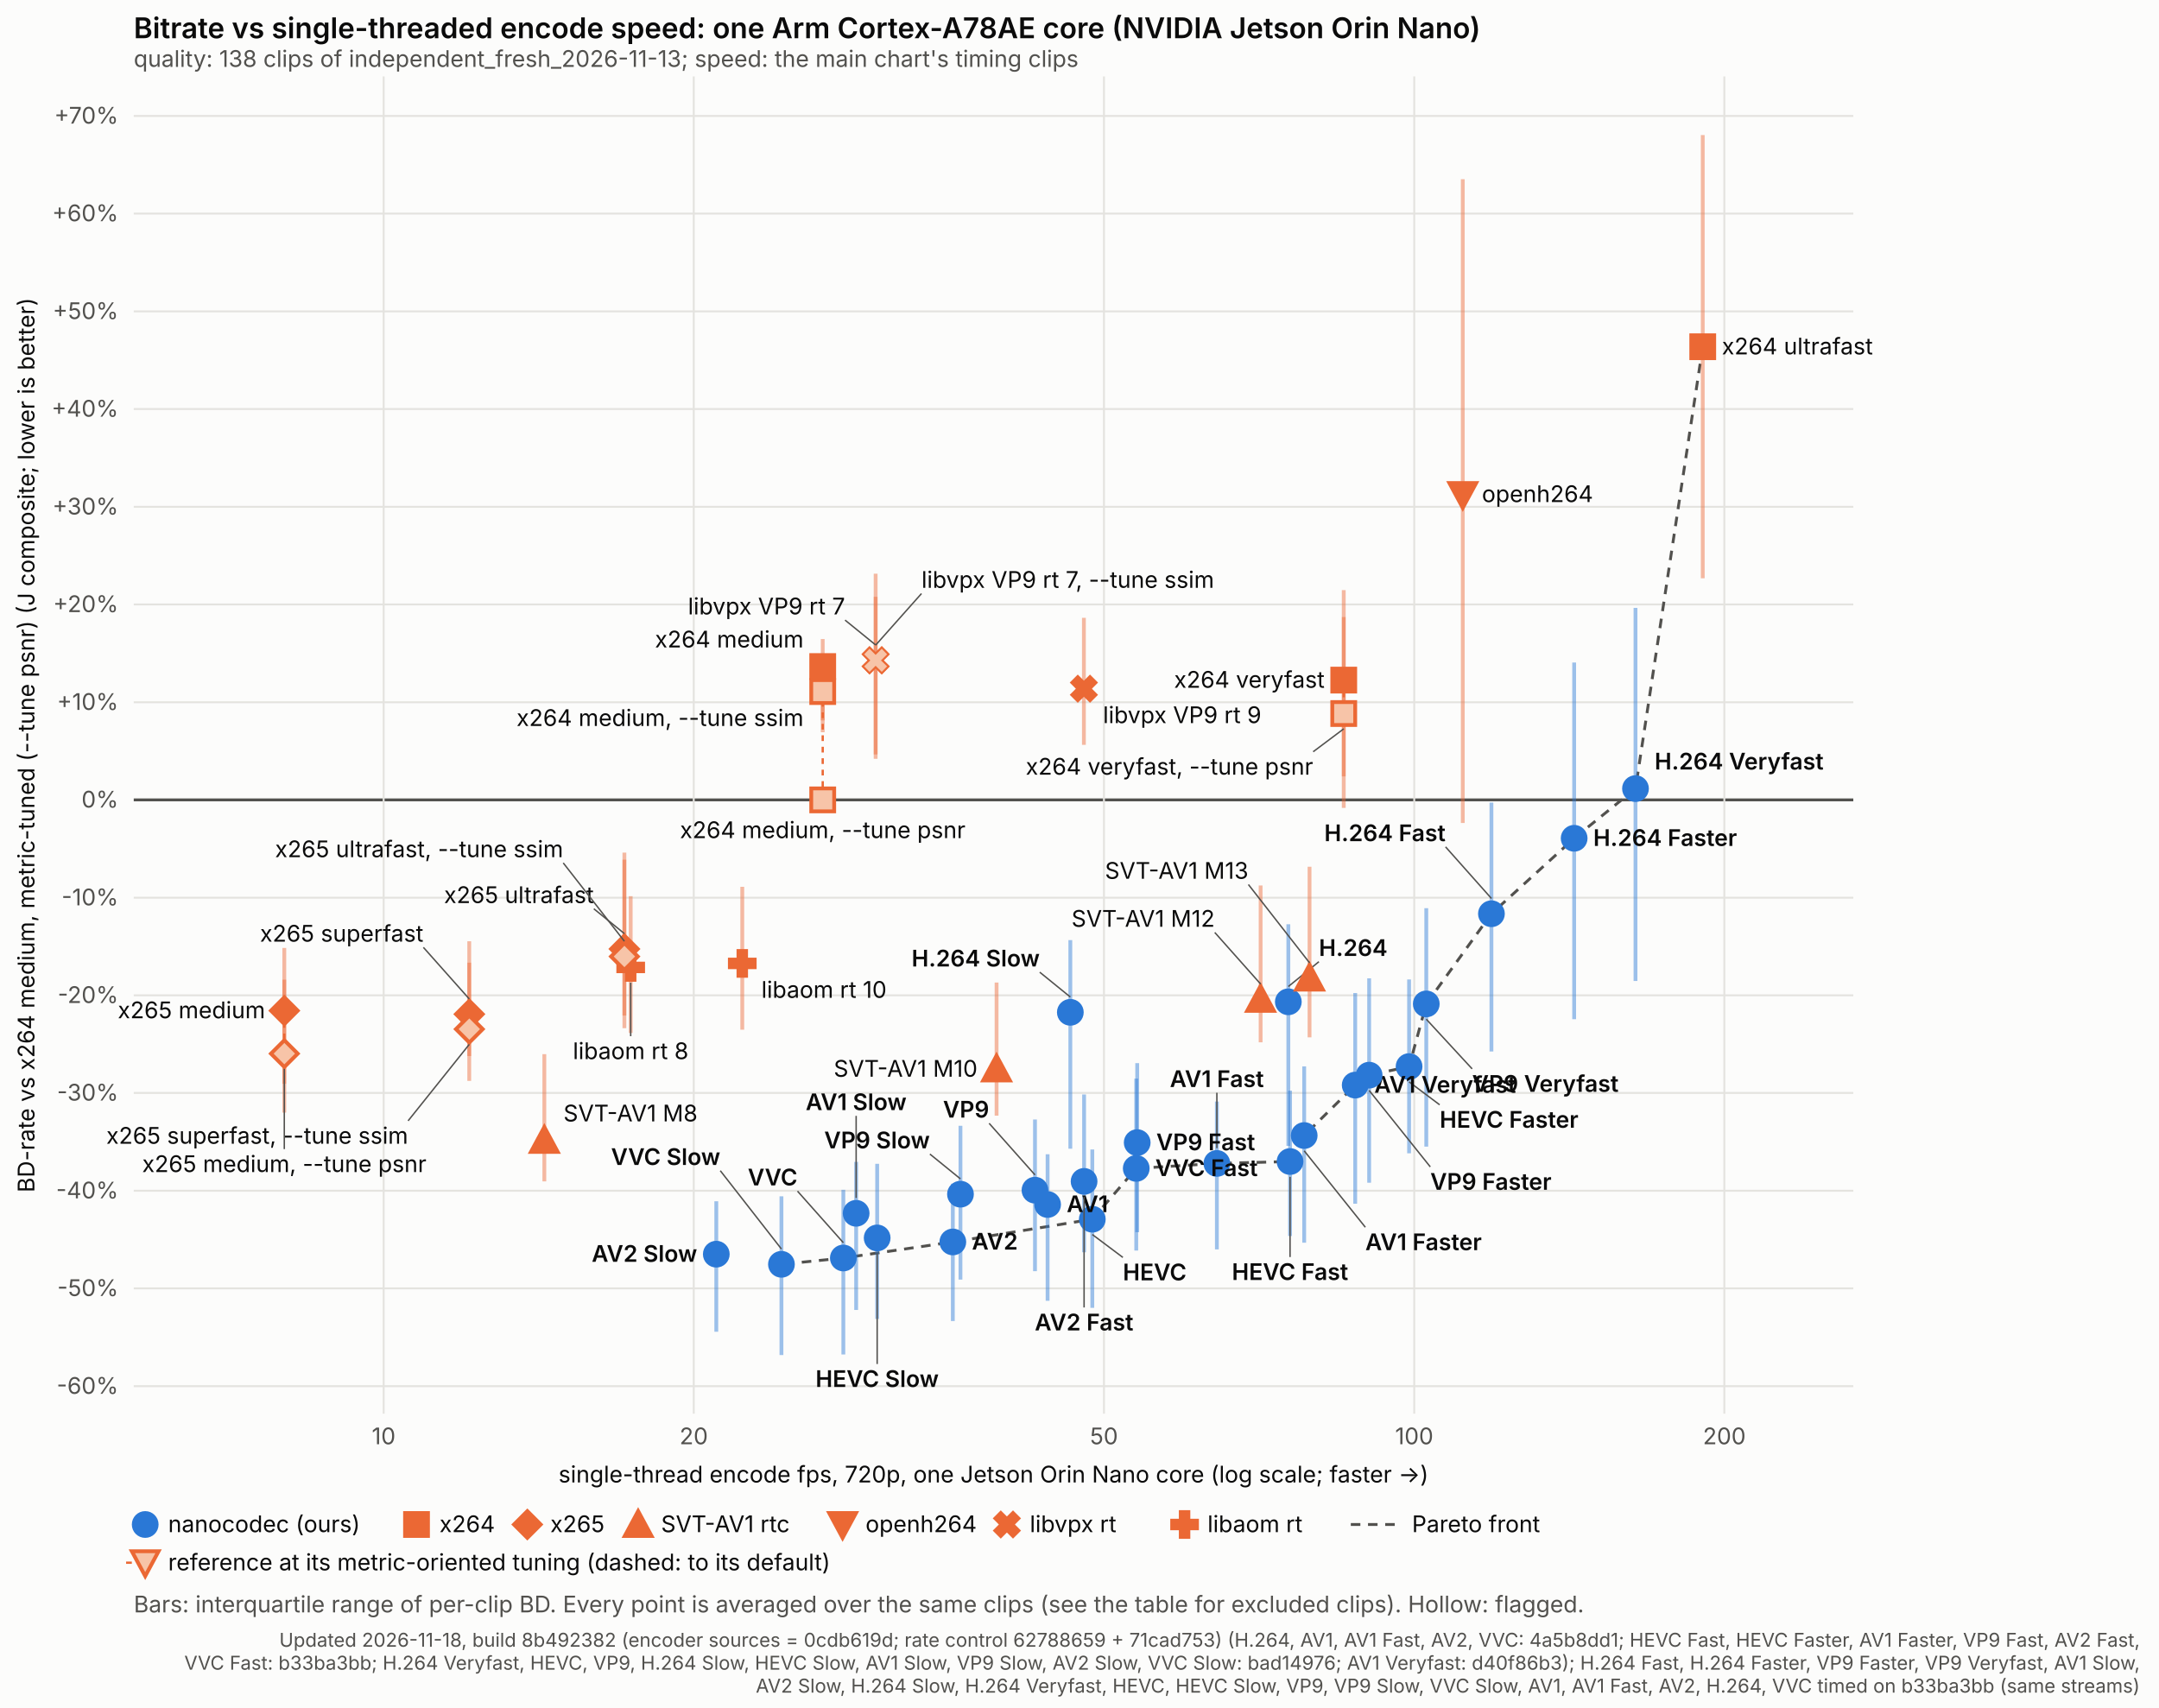
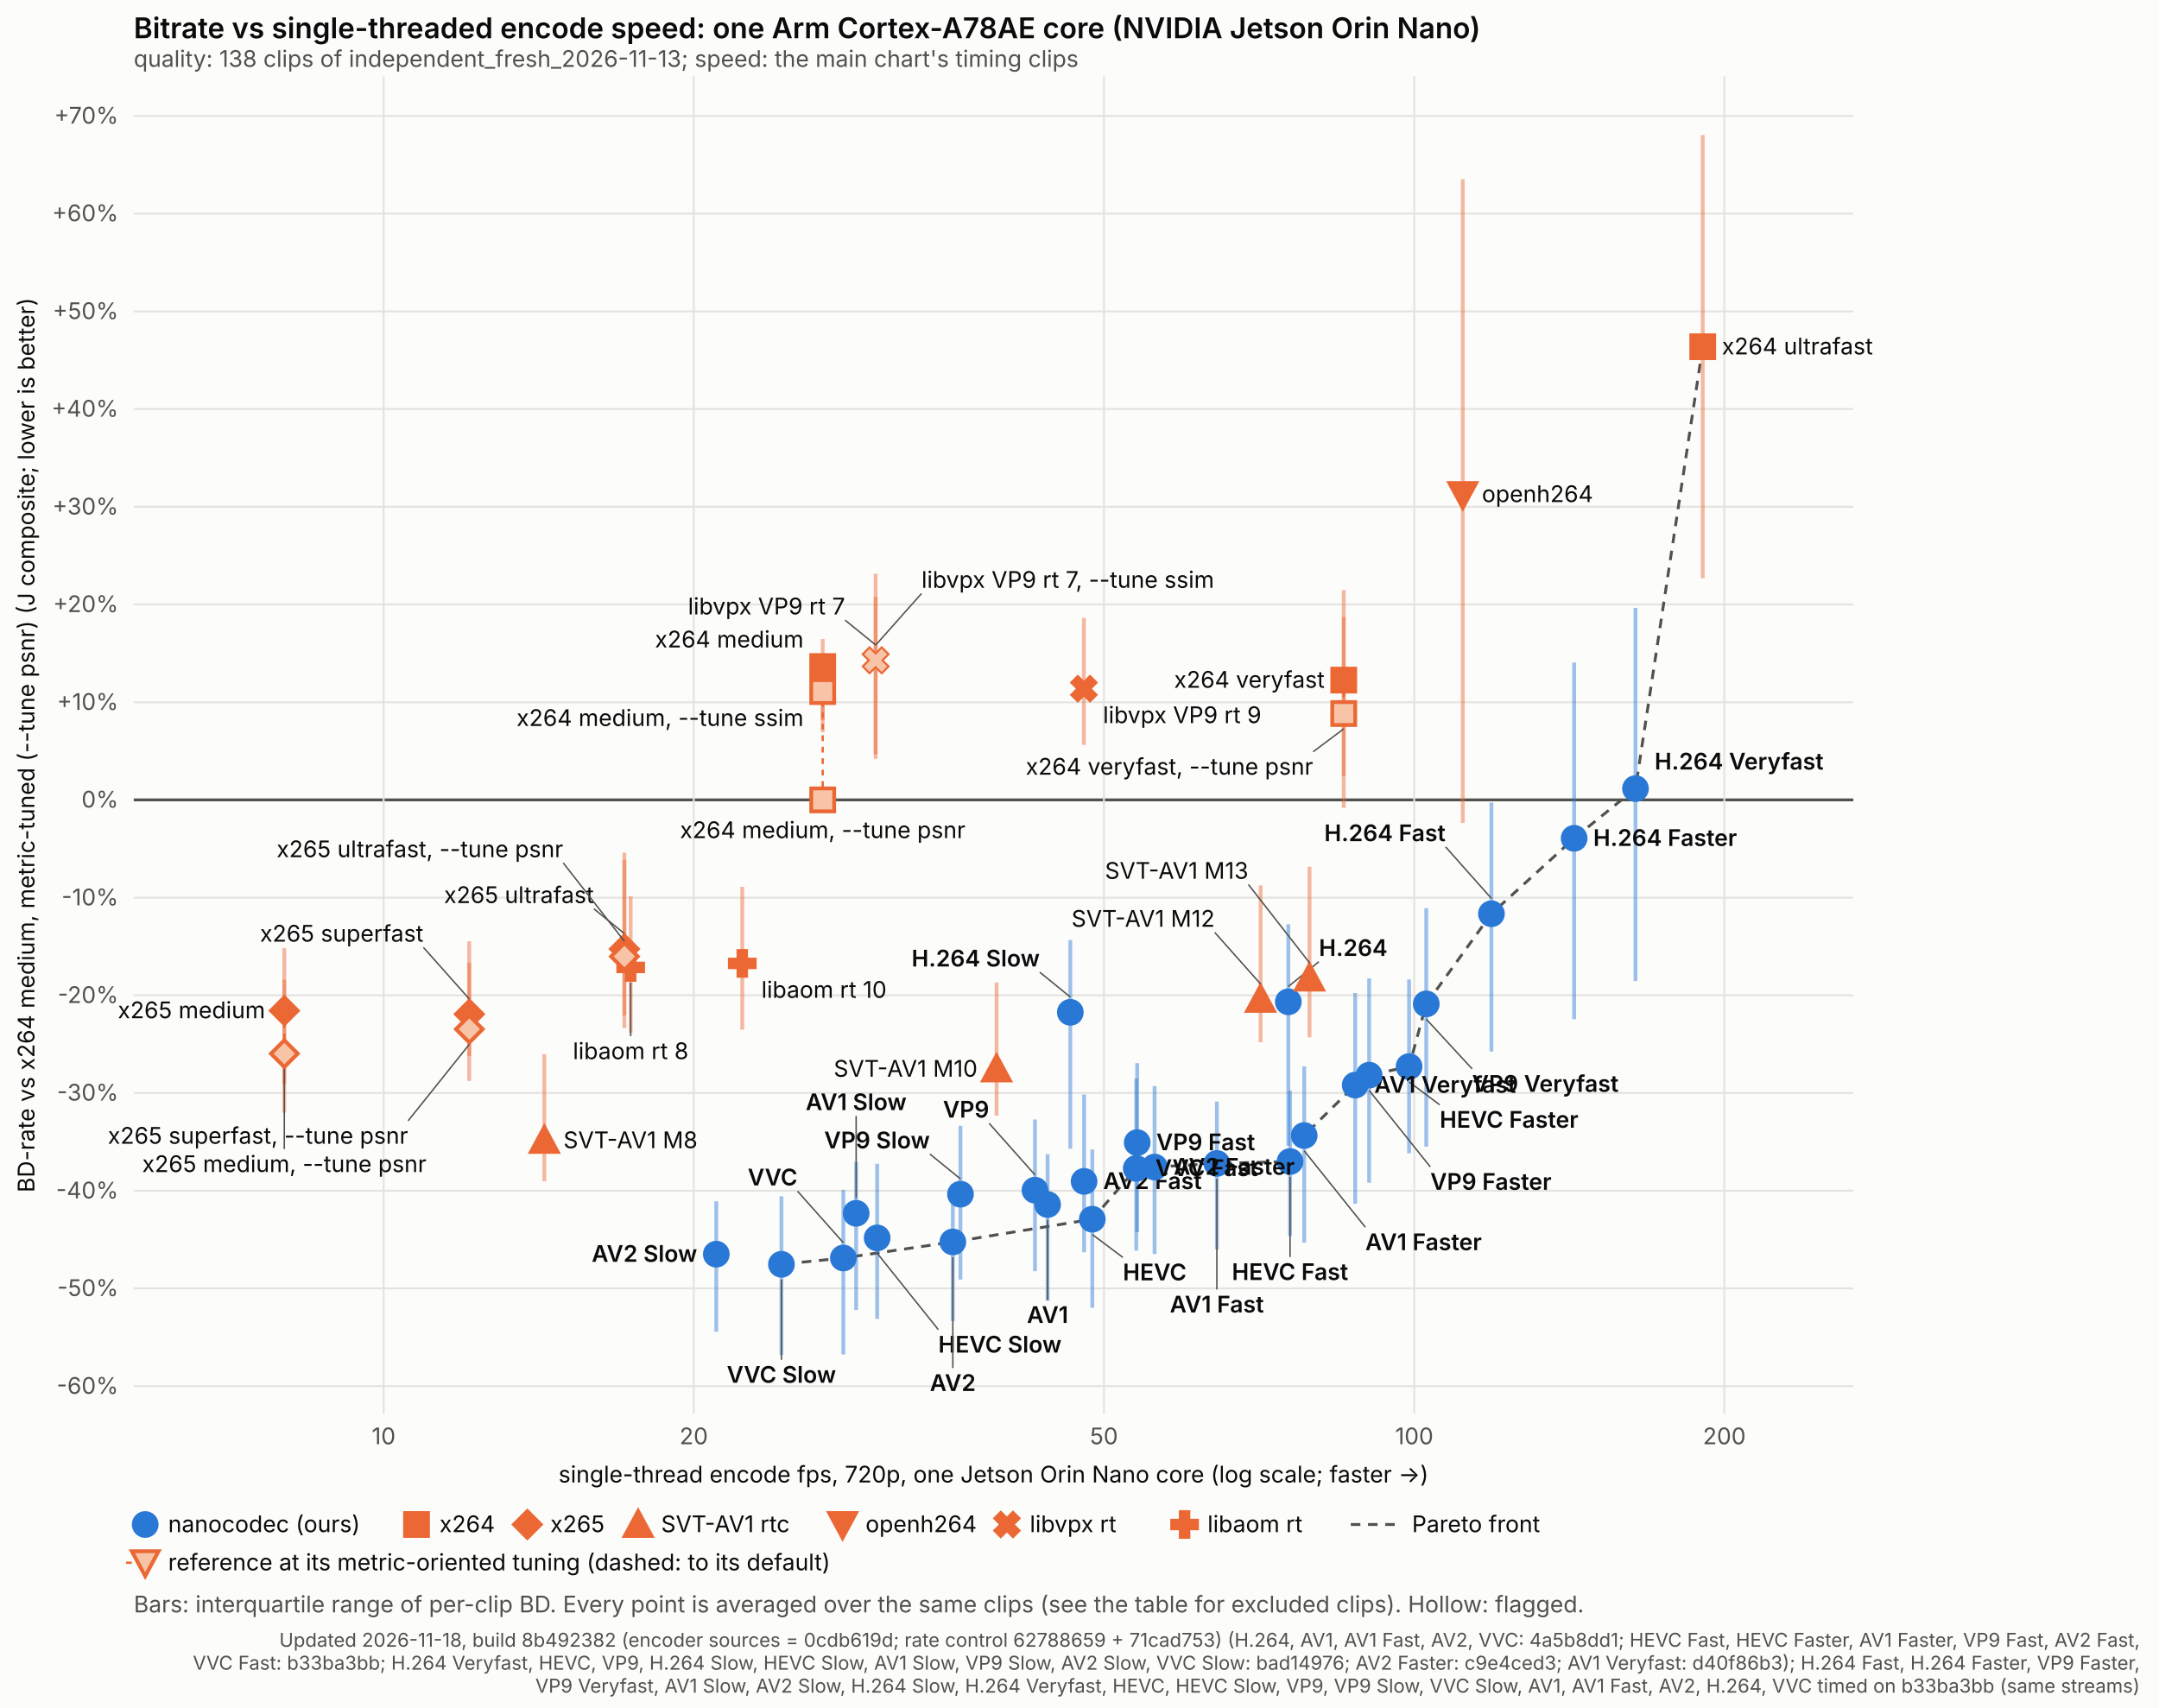
<svg xmlns="http://www.w3.org/2000/svg" viewBox="0 0 1130 894" width="1130" height="894" font-family="system-ui, -apple-system, Segoe UI, sans-serif" font-size="12">
  <rect width="1130" height="894" fill="#fcfcfb" />
  <text x="70" y="20" font-size="15" font-weight="600" fill="#0b0b0b">Bitrate vs single-threaded encode speed: one Arm Cortex-A78AE core (NVIDIA Jetson Orin Nano)</text>
  <text x="70" y="35" fill="#52514e">quality: 138 clips of independent_fresh_2026-11-13; speed: the main chart's timing clips</text>
  <line x1="70" x2="970" y1="725.6" y2="725.6" stroke="#e4e3df" stroke-width="1" />
  <text x="62" y="729.6" text-anchor="end" fill="#52514e">-60%</text>
  <line x1="70" x2="970" y1="674.4" y2="674.4" stroke="#e4e3df" stroke-width="1" />
  <text x="62" y="678.4" text-anchor="end" fill="#52514e">-50%</text>
  <line x1="70" x2="970" y1="623.3" y2="623.3" stroke="#e4e3df" stroke-width="1" />
  <text x="62" y="627.3" text-anchor="end" fill="#52514e">-40%</text>
  <line x1="70" x2="970" y1="572.1" y2="572.1" stroke="#e4e3df" stroke-width="1" />
  <text x="62" y="576.1" text-anchor="end" fill="#52514e">-30%</text>
  <line x1="70" x2="970" y1="521.0" y2="521.0" stroke="#e4e3df" stroke-width="1" />
  <text x="62" y="525.0" text-anchor="end" fill="#52514e">-20%</text>
  <line x1="70" x2="970" y1="469.9" y2="469.9" stroke="#e4e3df" stroke-width="1" />
  <text x="62" y="473.9" text-anchor="end" fill="#52514e">-10%</text>
  <line x1="70" x2="970" y1="418.7" y2="418.7" stroke="#52514e" stroke-width="1.5" />
  <text x="62" y="422.7" text-anchor="end" fill="#52514e">0%</text>
  <line x1="70" x2="970" y1="367.6" y2="367.6" stroke="#e4e3df" stroke-width="1" />
  <text x="62" y="371.6" text-anchor="end" fill="#52514e">+10%</text>
  <line x1="70" x2="970" y1="316.4" y2="316.4" stroke="#e4e3df" stroke-width="1" />
  <text x="62" y="320.4" text-anchor="end" fill="#52514e">+20%</text>
  <line x1="70" x2="970" y1="265.3" y2="265.3" stroke="#e4e3df" stroke-width="1" />
  <text x="62" y="269.3" text-anchor="end" fill="#52514e">+30%</text>
  <line x1="70" x2="970" y1="214.1" y2="214.1" stroke="#e4e3df" stroke-width="1" />
  <text x="62" y="218.1" text-anchor="end" fill="#52514e">+40%</text>
  <line x1="70" x2="970" y1="163.0" y2="163.0" stroke="#e4e3df" stroke-width="1" />
  <text x="62" y="167.0" text-anchor="end" fill="#52514e">+50%</text>
  <line x1="70" x2="970" y1="111.8" y2="111.8" stroke="#e4e3df" stroke-width="1" />
  <text x="62" y="115.8" text-anchor="end" fill="#52514e">+60%</text>
  <line x1="70" x2="970" y1="60.7" y2="60.7" stroke="#e4e3df" stroke-width="1" />
  <text x="62" y="64.7" text-anchor="end" fill="#52514e">+70%</text>
  <line x1="200.8" x2="200.8" y1="40" y2="740" stroke="#e4e3df" />
  <text x="200.8" y="756" text-anchor="middle" fill="#52514e">10</text>
  <line x1="363.1" x2="363.1" y1="40" y2="740" stroke="#e4e3df" />
  <text x="363.1" y="756" text-anchor="middle" fill="#52514e">20</text>
  <line x1="577.8" x2="577.8" y1="40" y2="740" stroke="#e4e3df" />
  <text x="577.8" y="756" text-anchor="middle" fill="#52514e">50</text>
  <line x1="740.2" x2="740.2" y1="40" y2="740" stroke="#e4e3df" />
  <text x="740.2" y="756" text-anchor="middle" fill="#52514e">100</text>
  <line x1="902.5" x2="902.5" y1="40" y2="740" stroke="#e4e3df" />
  <text x="902.5" y="756" text-anchor="middle" fill="#52514e">200</text>
  <text x="520.0" y="776" text-anchor="middle" fill="#0b0b0b">single-thread encode fps, 720p, one Jetson Orin Nano core (log scale; faster →)</text>
  <text transform="translate(18,390.0) rotate(-90)" text-anchor="middle" fill="#0b0b0b">BD-rate vs x264 medium, metric-tuned (--tune psnr) (J composite; lower is better)</text>
-   <polyline points="891.2,181.5 856.0,412.8 823.9,438.8 780.6,478.3 746.5,525.5 737.5,558.3 716.6,562.8 709.3,568.0 682.6,594.4 675.2,608.0 636.9,609.0 594.7,611.6 571.7,638.2 498.7,650.1 441.4,658.5 409.0,661.8" fill="none" stroke="#52514e" stroke-width="1.5" stroke-dasharray="5 4" />
+   <polyline points="891.2,181.5 856.0,412.8 823.9,438.8 780.6,478.3 746.5,525.5 737.5,558.3 716.6,562.8 709.3,568.0 682.6,594.4 675.2,608.0 636.9,609.0 604.3,610.9 594.7,611.6 571.7,638.2 498.7,650.1 441.4,658.5 409.0,661.8" fill="none" stroke="#52514e" stroke-width="1.5" stroke-dasharray="5 4" />
  <line x1="430.6" y1="348.9" x2="430.6" y2="418.7" stroke="#eb6834" stroke-width="1.2" stroke-dasharray="3 3" />
  <line x1="703.3" y1="356.0" x2="703.3" y2="373.5" stroke="#eb6834" stroke-width="1.2" stroke-dasharray="3 3" />
  <line x1="430.6" y1="348.9" x2="430.6" y2="362.0" stroke="#eb6834" stroke-width="1.2" stroke-dasharray="3 3" />
  <line x1="326.8" y1="496.7" x2="326.8" y2="500.7" stroke="#eb6834" stroke-width="1.2" stroke-dasharray="3 3" />
  <line x1="245.6" y1="530.9" x2="245.6" y2="538.7" stroke="#eb6834" stroke-width="1.2" stroke-dasharray="3 3" />
  <line x1="148.8" y1="529.0" x2="148.8" y2="551.5" stroke="#eb6834" stroke-width="1.2" stroke-dasharray="3 3" />
  <line x1="458.3" y1="345.6" x2="458.3" y2="345.7" stroke="#eb6834" stroke-width="1.2" stroke-dasharray="3 3" />
  <line x1="430.6" x2="430.6" y1="418.7" y2="418.7" stroke="#eb6834" stroke-opacity="0.45" stroke-width="2" />
  <line x1="430.6" x2="430.6" y1="377.1" y2="334.5" stroke="#eb6834" stroke-opacity="0.45" stroke-width="2" />
  <line x1="560.2" x2="560.2" y1="601.3" y2="492.1" stroke="#2a78d6" stroke-opacity="0.45" stroke-width="2" />
  <line x1="674.3" x2="674.3" y1="599.8" y2="483.8" stroke="#2a78d6" stroke-opacity="0.45" stroke-width="2" />
  <line x1="780.6" x2="780.6" y1="550.4" y2="420.1" stroke="#2a78d6" stroke-opacity="0.45" stroke-width="2" />
  <line x1="823.9" x2="823.9" y1="533.5" y2="346.8" stroke="#2a78d6" stroke-opacity="0.45" stroke-width="2" />
  <line x1="856.0" x2="856.0" y1="513.5" y2="318.2" stroke="#2a78d6" stroke-opacity="0.45" stroke-width="2" />
  <line x1="459.1" x2="459.1" y1="690.4" y2="609.2" stroke="#2a78d6" stroke-opacity="0.45" stroke-width="2" />
  <line x1="571.7" x2="571.7" y1="684.6" y2="601.7" stroke="#2a78d6" stroke-opacity="0.45" stroke-width="2" />
  <line x1="675.2" x2="675.2" y1="647.0" y2="570.9" stroke="#2a78d6" stroke-opacity="0.45" stroke-width="2" />
  <line x1="737.5" x2="737.5" y1="603.7" y2="512.7" stroke="#2a78d6" stroke-opacity="0.45" stroke-width="2" />
  <line x1="448.1" x2="448.1" y1="685.7" y2="608.2" stroke="#2a78d6" stroke-opacity="0.45" stroke-width="2" />
  <line x1="548.3" x2="548.3" y1="680.9" y2="604.2" stroke="#2a78d6" stroke-opacity="0.45" stroke-width="2" />
  <line x1="636.9" x2="636.9" y1="654.0" y2="576.6" stroke="#2a78d6" stroke-opacity="0.45" stroke-width="2" />
  <line x1="682.6" x2="682.6" y1="650.5" y2="558.2" stroke="#2a78d6" stroke-opacity="0.45" stroke-width="2" />
  <line x1="709.3" x2="709.3" y1="630.1" y2="519.8" stroke="#2a78d6" stroke-opacity="0.45" stroke-width="2" />
  <line x1="502.7" x2="502.7" y1="669.8" y2="589.3" stroke="#2a78d6" stroke-opacity="0.45" stroke-width="2" />
  <line x1="541.7" x2="541.7" y1="665.4" y2="586.0" stroke="#2a78d6" stroke-opacity="0.45" stroke-width="2" />
  <line x1="595.2" x2="595.2" y1="645.0" y2="556.5" stroke="#2a78d6" stroke-opacity="0.45" stroke-width="2" />
  <line x1="716.6" x2="716.6" y1="619.1" y2="512.1" stroke="#2a78d6" stroke-opacity="0.45" stroke-width="2" />
  <line x1="746.5" x2="746.5" y1="600.2" y2="475.4" stroke="#2a78d6" stroke-opacity="0.45" stroke-width="2" />
  <line x1="374.9" x2="374.9" y1="697.1" y2="628.8" stroke="#2a78d6" stroke-opacity="0.45" stroke-width="2" />
  <line x1="498.7" x2="498.7" y1="691.5" y2="619.6" stroke="#2a78d6" stroke-opacity="0.45" stroke-width="2" />
  <line x1="567.4" x2="567.4" y1="655.5" y2="572.9" stroke="#2a78d6" stroke-opacity="0.45" stroke-width="2" />
+   <line x1="604.3" x2="604.3" y1="656.4" y2="568.5" stroke="#2a78d6" stroke-opacity="0.45" stroke-width="2" />
  <line x1="409.0" x2="409.0" y1="709.3" y2="626.2" stroke="#2a78d6" stroke-opacity="0.45" stroke-width="2" />
  <line x1="441.4" x2="441.4" y1="709.0" y2="622.8" stroke="#2a78d6" stroke-opacity="0.45" stroke-width="2" />
  <line x1="594.7" x2="594.7" y1="654.6" y2="564.6" stroke="#2a78d6" stroke-opacity="0.45" stroke-width="2" />
  <line x1="765.6" x2="765.6" y1="430.8" y2="93.8" stroke="#eb6834" stroke-opacity="0.45" stroke-width="2" />
  <line x1="891.2" x2="891.2" y1="302.7" y2="70.7" stroke="#eb6834" stroke-opacity="0.45" stroke-width="2" />
  <line x1="703.3" x2="703.3" y1="406.4" y2="308.9" stroke="#eb6834" stroke-opacity="0.45" stroke-width="2" />
  <line x1="326.8" x2="326.8" y1="531.6" y2="446.3" stroke="#eb6834" stroke-opacity="0.45" stroke-width="2" />
  <line x1="245.6" x2="245.6" y1="552.8" y2="492.7" stroke="#eb6834" stroke-opacity="0.45" stroke-width="2" />
  <line x1="148.8" x2="148.8" y1="567.3" y2="496.2" stroke="#eb6834" stroke-opacity="0.45" stroke-width="2" />
  <line x1="284.9" x2="284.9" y1="618.4" y2="551.8" stroke="#eb6834" stroke-opacity="0.45" stroke-width="2" />
  <line x1="521.6" x2="521.6" y1="584.0" y2="514.3" stroke="#eb6834" stroke-opacity="0.45" stroke-width="2" />
  <line x1="659.8" x2="659.8" y1="545.6" y2="463.5" stroke="#eb6834" stroke-opacity="0.45" stroke-width="2" />
  <line x1="685.4" x2="685.4" y1="543.0" y2="453.7" stroke="#eb6834" stroke-opacity="0.45" stroke-width="2" />
  <line x1="458.3" x2="458.3" y1="394.9" y2="300.3" stroke="#eb6834" stroke-opacity="0.45" stroke-width="2" />
  <line x1="567.3" x2="567.3" y1="389.9" y2="323.4" stroke="#eb6834" stroke-opacity="0.45" stroke-width="2" />
  <line x1="330.1" x2="330.1" y1="540.7" y2="469.1" stroke="#eb6834" stroke-opacity="0.45" stroke-width="2" />
  <line x1="388.5" x2="388.5" y1="539.0" y2="464.2" stroke="#eb6834" stroke-opacity="0.45" stroke-width="2" />
  <line x1="703.3" x2="703.3" y1="422.9" y2="323.0" stroke="#eb6834" stroke-opacity="0.45" stroke-width="2" />
  <line x1="430.6" x2="430.6" y1="383.3" y2="343.6" stroke="#eb6834" stroke-opacity="0.45" stroke-width="2" />
  <line x1="326.8" x2="326.8" y1="538.2" y2="450.0" stroke="#eb6834" stroke-opacity="0.45" stroke-width="2" />
  <line x1="245.6" x2="245.6" y1="565.8" y2="503.9" stroke="#eb6834" stroke-opacity="0.45" stroke-width="2" />
  <line x1="148.8" x2="148.8" y1="582.4" y2="512.8" stroke="#eb6834" stroke-opacity="0.45" stroke-width="2" />
  <line x1="458.3" x2="458.3" y1="397.2" y2="312.4" stroke="#eb6834" stroke-opacity="0.45" stroke-width="2" />
  <g>
    <rect x="424.6" y="412.7" width="12" height="12" fill="#f7c4a8" stroke="#eb6834" stroke-width="2" />
  </g>
  <text x="430.6" y="438.7" text-anchor="middle" fill="#0b0b0b">x264 medium, --tune psnr</text>
  <g>
    <rect x="424.6" y="342.9" width="12" height="12" fill="#eb6834" stroke="#eb6834" stroke-width="2" />
  </g>
  <text x="420.6" y="338.9" text-anchor="end" fill="#0b0b0b">x264 medium</text>
  <g>
    <circle cx="560.2" cy="529.9" r="6" fill="#2a78d6" stroke="#2a78d6" stroke-width="2" />
  </g>
  <line x1="560.2" y1="521.9" x2="544.2" y2="508.9" stroke="#52514e" stroke-width="0.75" />
  <text x="544.2" y="505.9" text-anchor="end" fill="#0b0b0b" font-weight="600">H.264 Slow</text>
  <g>
    <circle cx="674.3" cy="524.4" r="6" fill="#2a78d6" stroke="#2a78d6" stroke-width="2" />
  </g>
  <line x1="674.3" y1="516.4" x2="690.3" y2="503.4" stroke="#52514e" stroke-width="0.75" />
  <text x="690.3" y="500.4" text-anchor="start" fill="#0b0b0b" font-weight="600">H.264</text>
  <g>
    <circle cx="780.6" cy="478.3" r="6" fill="#2a78d6" stroke="#2a78d6" stroke-width="2" />
  </g>
  <line x1="780.6" y1="470.3" x2="756.6" y2="443.3" stroke="#52514e" stroke-width="0.75" />
  <text x="756.6" y="440.3" text-anchor="end" fill="#0b0b0b" font-weight="600">H.264 Fast</text>
  <g>
    <circle cx="823.9" cy="438.8" r="6" fill="#2a78d6" stroke="#2a78d6" stroke-width="2" />
  </g>
  <text x="833.9" y="442.8" text-anchor="start" fill="#0b0b0b" font-weight="600">H.264 Faster</text>
  <g>
    <circle cx="856.0" cy="412.8" r="6" fill="#2a78d6" stroke="#2a78d6" stroke-width="2" />
  </g>
  <text x="866.0" y="402.8" text-anchor="start" fill="#0b0b0b" font-weight="600">H.264 Veryfast</text>
  <g>
    <circle cx="459.1" cy="648.0" r="6" fill="#2a78d6" stroke="#2a78d6" stroke-width="2" />
  </g>
-   <line x1="459.1" y1="656.0" x2="459.1" y2="714.0" stroke="#52514e" stroke-width="0.75" />
-   <text x="459.1" y="726.0" text-anchor="middle" fill="#0b0b0b" font-weight="600">HEVC Slow</text>
+   <line x1="459.1" y1="656.0" x2="491.1" y2="696.0" stroke="#52514e" stroke-width="0.75" />
+   <text x="491.1" y="708.0" text-anchor="start" fill="#0b0b0b" font-weight="600">HEVC Slow</text>
  <g>
    <circle cx="571.7" cy="638.2" r="6" fill="#2a78d6" stroke="#2a78d6" stroke-width="2" />
  </g>
  <line x1="571.7" y1="646.2" x2="587.7" y2="658.2" stroke="#52514e" stroke-width="0.75" />
  <text x="587.7" y="670.2" text-anchor="start" fill="#0b0b0b" font-weight="600">HEVC</text>
  <g>
    <circle cx="675.2" cy="608.0" r="6" fill="#2a78d6" stroke="#2a78d6" stroke-width="2" />
  </g>
  <line x1="675.2" y1="616.0" x2="675.2" y2="658.0" stroke="#52514e" stroke-width="0.75" />
  <text x="675.2" y="670.0" text-anchor="middle" fill="#0b0b0b" font-weight="600">HEVC Fast</text>
  <g>
    <circle cx="737.5" cy="558.3" r="6" fill="#2a78d6" stroke="#2a78d6" stroke-width="2" />
  </g>
  <line x1="737.5" y1="566.3" x2="753.5" y2="578.3" stroke="#52514e" stroke-width="0.75" />
  <text x="753.5" y="590.3" text-anchor="start" fill="#0b0b0b" font-weight="600">HEVC Faster</text>
  <g>
    <circle cx="448.1" cy="635.1" r="6" fill="#2a78d6" stroke="#2a78d6" stroke-width="2" />
  </g>
  <line x1="448.1" y1="627.1" x2="448.1" y2="584.1" stroke="#52514e" stroke-width="0.75" />
  <text x="448.1" y="581.1" text-anchor="middle" fill="#0b0b0b" font-weight="600">AV1 Slow</text>
  <g>
    <circle cx="548.3" cy="630.5" r="6" fill="#2a78d6" stroke="#2a78d6" stroke-width="2" />
  </g>
-   <text x="558.3" y="634.5" text-anchor="start" fill="#0b0b0b" font-weight="600">AV1</text>
+   <line x1="548.3" y1="638.5" x2="548.3" y2="680.5" stroke="#52514e" stroke-width="0.75" />
+   <text x="548.3" y="692.5" text-anchor="middle" fill="#0b0b0b" font-weight="600">AV1</text>
  <g>
    <circle cx="636.9" cy="609.0" r="6" fill="#2a78d6" stroke="#2a78d6" stroke-width="2" />
  </g>
-   <line x1="636.9" y1="601.0" x2="636.9" y2="572.0" stroke="#52514e" stroke-width="0.75" />
-   <text x="636.9" y="569.0" text-anchor="middle" fill="#0b0b0b" font-weight="600">AV1 Fast</text>
+   <line x1="636.9" y1="617.0" x2="636.9" y2="675.0" stroke="#52514e" stroke-width="0.75" />
+   <text x="636.9" y="687.0" text-anchor="middle" fill="#0b0b0b" font-weight="600">AV1 Fast</text>
  <g>
    <circle cx="682.6" cy="594.4" r="6" fill="#2a78d6" stroke="#2a78d6" stroke-width="2" />
  </g>
  <line x1="682.6" y1="602.4" x2="714.6" y2="642.4" stroke="#52514e" stroke-width="0.75" />
  <text x="714.6" y="654.4" text-anchor="start" fill="#0b0b0b" font-weight="600">AV1 Faster</text>
  <g>
    <circle cx="709.3" cy="568.0" r="6" fill="#2a78d6" stroke="#2a78d6" stroke-width="2" />
  </g>
  <text x="719.3" y="572.0" text-anchor="start" fill="#0b0b0b" font-weight="600">AV1 Veryfast</text>
  <g>
    <circle cx="502.7" cy="625.1" r="6" fill="#2a78d6" stroke="#2a78d6" stroke-width="2" />
  </g>
  <line x1="502.7" y1="617.1" x2="486.7" y2="604.1" stroke="#52514e" stroke-width="0.75" />
  <text x="486.7" y="601.1" text-anchor="end" fill="#0b0b0b" font-weight="600">VP9 Slow</text>
  <g>
    <circle cx="541.7" cy="623.0" r="6" fill="#2a78d6" stroke="#2a78d6" stroke-width="2" />
  </g>
  <line x1="541.7" y1="615.0" x2="517.7" y2="588.0" stroke="#52514e" stroke-width="0.75" />
  <text x="517.7" y="585.0" text-anchor="end" fill="#0b0b0b" font-weight="600">VP9</text>
  <g>
    <circle cx="595.2" cy="598.1" r="6" fill="#2a78d6" stroke="#2a78d6" stroke-width="2" />
  </g>
  <text x="605.2" y="602.1" text-anchor="start" fill="#0b0b0b" font-weight="600">VP9 Fast</text>
  <g>
    <circle cx="716.6" cy="562.8" r="6" fill="#2a78d6" stroke="#2a78d6" stroke-width="2" />
  </g>
  <line x1="716.6" y1="570.8" x2="748.6" y2="610.8" stroke="#52514e" stroke-width="0.75" />
  <text x="748.6" y="622.8" text-anchor="start" fill="#0b0b0b" font-weight="600">VP9 Faster</text>
  <g>
    <circle cx="746.5" cy="525.5" r="6" fill="#2a78d6" stroke="#2a78d6" stroke-width="2" />
  </g>
  <line x1="746.5" y1="533.5" x2="770.5" y2="559.5" stroke="#52514e" stroke-width="0.75" />
  <text x="770.5" y="571.5" text-anchor="start" fill="#0b0b0b" font-weight="600">VP9 Veryfast</text>
  <g>
    <circle cx="374.9" cy="656.5" r="6" fill="#2a78d6" stroke="#2a78d6" stroke-width="2" />
  </g>
  <text x="364.9" y="660.5" text-anchor="end" fill="#0b0b0b" font-weight="600">AV2 Slow</text>
  <g>
    <circle cx="498.7" cy="650.1" r="6" fill="#2a78d6" stroke="#2a78d6" stroke-width="2" />
  </g>
-   <text x="508.7" y="654.1" text-anchor="start" fill="#0b0b0b" font-weight="600">AV2</text>
+   <line x1="498.7" y1="658.1" x2="498.7" y2="716.1" stroke="#52514e" stroke-width="0.75" />
+   <text x="498.7" y="728.1" text-anchor="middle" fill="#0b0b0b" font-weight="600">AV2</text>
  <g>
    <circle cx="567.4" cy="618.4" r="6" fill="#2a78d6" stroke="#2a78d6" stroke-width="2" />
  </g>
-   <line x1="567.4" y1="626.4" x2="567.4" y2="684.4" stroke="#52514e" stroke-width="0.75" />
-   <text x="567.4" y="696.4" text-anchor="middle" fill="#0b0b0b" font-weight="600">AV2 Fast</text>
+   <text x="577.4" y="622.4" text-anchor="start" fill="#0b0b0b" font-weight="600">AV2 Fast</text>
+   <g>
+     <circle cx="604.3" cy="610.9" r="6" fill="#2a78d6" stroke="#2a78d6" stroke-width="2" />
+   </g>
+   <text x="614.3" y="614.9" text-anchor="start" fill="#0b0b0b" font-weight="600">AV2 Faster</text>
  <g>
    <circle cx="409.0" cy="661.8" r="6" fill="#2a78d6" stroke="#2a78d6" stroke-width="2" />
  </g>
-   <line x1="409.0" y1="653.8" x2="377.0" y2="612.8" stroke="#52514e" stroke-width="0.75" />
-   <text x="377.0" y="609.8" text-anchor="end" fill="#0b0b0b" font-weight="600">VVC Slow</text>
+   <line x1="409.0" y1="669.8" x2="409.0" y2="711.8" stroke="#52514e" stroke-width="0.75" />
+   <text x="409.0" y="723.8" text-anchor="middle" fill="#0b0b0b" font-weight="600">VVC Slow</text>
  <g>
    <circle cx="441.4" cy="658.5" r="6" fill="#2a78d6" stroke="#2a78d6" stroke-width="2" />
  </g>
  <line x1="441.4" y1="650.5" x2="417.4" y2="623.5" stroke="#52514e" stroke-width="0.75" />
  <text x="417.4" y="620.5" text-anchor="end" fill="#0b0b0b" font-weight="600">VVC</text>
  <g>
    <circle cx="594.7" cy="611.6" r="6" fill="#2a78d6" stroke="#2a78d6" stroke-width="2" />
  </g>
  <text x="604.7" y="615.6" text-anchor="start" fill="#0b0b0b" font-weight="600">VVC Fast</text>
  <g>
    <polygon points="765.601,265.841 772.601,252.841 758.601,252.841" fill="#eb6834" stroke="#eb6834" stroke-width="2" />
  </g>
  <text x="775.6" y="262.8" text-anchor="start" fill="#0b0b0b">openh264</text>
  <g>
    <rect x="885.2" y="175.5" width="12" height="12" fill="#eb6834" stroke="#eb6834" stroke-width="2" />
  </g>
  <text x="901.2" y="185.5" text-anchor="start" fill="#0b0b0b">x264 ultrafast</text>
  <g>
    <rect x="697.3" y="350.0" width="12" height="12" fill="#eb6834" stroke="#eb6834" stroke-width="2" />
  </g>
  <text x="693.3" y="360.0" text-anchor="end" fill="#0b0b0b">x264 veryfast</text>
  <g>
    <polygon points="326.811,489.734 333.811,496.734 326.811,503.734 319.811,496.734" fill="#eb6834" stroke="#eb6834" stroke-width="2" />
  </g>
  <line x1="326.8" y1="488.7" x2="310.8" y2="475.7" stroke="#52514e" stroke-width="0.75" />
  <text x="310.8" y="472.7" text-anchor="end" fill="#0b0b0b">x265 ultrafast</text>
  <g>
    <polygon points="245.647,523.856 252.647,530.856 245.647,537.856 238.647,530.856" fill="#eb6834" stroke="#eb6834" stroke-width="2" />
  </g>
  <line x1="245.6" y1="522.9" x2="221.6" y2="495.9" stroke="#52514e" stroke-width="0.75" />
  <text x="221.6" y="492.9" text-anchor="end" fill="#0b0b0b">x265 superfast</text>
  <g>
    <polygon points="148.821,522.034 155.821,529.034 148.821,536.034 141.821,529.034" fill="#eb6834" stroke="#eb6834" stroke-width="2" />
  </g>
  <text x="138.8" y="533.0" text-anchor="end" fill="#0b0b0b">x265 medium</text>
  <g>
    <polygon points="284.896,589.951 291.896,602.951 277.896,602.951" fill="#eb6834" stroke="#eb6834" stroke-width="2" />
  </g>
-   <text x="294.9" y="587.0" text-anchor="start" fill="#0b0b0b">SVT-AV1 M8</text>
+   <text x="294.9" y="601.0" text-anchor="start" fill="#0b0b0b">SVT-AV1 M8</text>
  <g>
    <polygon points="521.574,552.579 528.574,565.579 514.574,565.579" fill="#eb6834" stroke="#eb6834" stroke-width="2" />
  </g>
  <text x="511.6" y="563.6" text-anchor="end" fill="#0b0b0b">SVT-AV1 M10</text>
  <g>
    <polygon points="659.751,516.122 666.751,529.122 652.751,529.122" fill="#eb6834" stroke="#eb6834" stroke-width="2" />
  </g>
  <line x1="659.8" y1="515.1" x2="635.8" y2="488.1" stroke="#52514e" stroke-width="0.75" />
  <text x="635.8" y="485.1" text-anchor="end" fill="#0b0b0b">SVT-AV1 M12</text>
  <g>
    <polygon points="685.389,505.024 692.389,518.024 678.389,518.024" fill="#eb6834" stroke="#eb6834" stroke-width="2" />
  </g>
  <line x1="685.4" y1="504.0" x2="653.4" y2="463.0" stroke="#52514e" stroke-width="0.75" />
  <text x="653.4" y="460.0" text-anchor="end" fill="#0b0b0b">SVT-AV1 M13</text>
  <g>
    <polygon points="461.5,338.9 465.0,342.4 461.8,345.6 465.0,348.8 461.5,352.3 458.3,349.1 455.1,352.3 451.6,348.8 454.8,345.6 451.6,342.4 455.1,338.9 458.3,342.1" fill="#eb6834" stroke="#eb6834" stroke-width="1" />
  </g>
  <line x1="458.3" y1="337.6" x2="442.3" y2="324.6" stroke="#52514e" stroke-width="0.75" />
  <text x="442.3" y="321.6" text-anchor="end" fill="#0b0b0b">libvpx VP9 rt 7</text>
  <g>
    <polygon points="570.5,353.8 574.0,357.3 570.8,360.5 574.0,363.7 570.5,367.2 567.3,364.0 564.1,367.2 560.6,363.7 563.8,360.5 560.6,357.3 564.1,353.8 567.3,357.0" fill="#eb6834" stroke="#eb6834" stroke-width="1" />
  </g>
  <text x="577.3" y="378.5" text-anchor="start" fill="#0b0b0b">libvpx VP9 rt 9</text>
  <g>
    <polygon points="327.6,499.4 332.6,499.4 332.6,503.9 337.1,503.9 337.1,508.9 332.6,508.9 332.6,513.4 327.6,513.4 327.6,508.9 323.1,508.9 323.1,503.9 327.6,503.9" fill="#eb6834" stroke="#eb6834" stroke-width="1" />
  </g>
  <line x1="330.1" y1="514.4" x2="330.1" y2="542.4" stroke="#52514e" stroke-width="0.75" />
  <text x="330.1" y="554.4" text-anchor="middle" fill="#0b0b0b">libaom rt 8</text>
  <g>
    <polygon points="386.0,497.3 391.0,497.3 391.0,501.8 395.5,501.8 395.5,506.8 391.0,506.8 391.0,511.3 386.0,511.3 386.0,506.8 381.5,506.8 381.5,501.8 386.0,501.8" fill="#eb6834" stroke="#eb6834" stroke-width="1" />
  </g>
  <text x="398.5" y="522.3" text-anchor="start" fill="#0b0b0b">libaom rt 10</text>
  <g>
    <rect x="697.3" y="367.5" width="12" height="12" fill="#f7c4a8" stroke="#eb6834" stroke-width="2" />
  </g>
  <line x1="703.3" y1="381.5" x2="687.3" y2="393.5" stroke="#52514e" stroke-width="0.75" />
  <text x="687.3" y="405.5" text-anchor="end" fill="#0b0b0b">x264 veryfast, --tune psnr</text>
  <g>
    <rect x="424.6" y="356.0" width="12" height="12" fill="#f7c4a8" stroke="#eb6834" stroke-width="2" />
  </g>
  <text x="420.6" y="380.0" text-anchor="end" fill="#0b0b0b">x264 medium, --tune ssim</text>
  <g>
    <polygon points="326.811,493.672 333.811,500.672 326.811,507.672 319.811,500.672" fill="#f7c4a8" stroke="#eb6834" stroke-width="2" />
  </g>
  <line x1="326.8" y1="492.7" x2="294.8" y2="451.7" stroke="#52514e" stroke-width="0.75" />
-   <text x="294.8" y="448.7" text-anchor="end" fill="#0b0b0b">x265 ultrafast, --tune ssim</text>
+   <text x="294.8" y="448.7" text-anchor="end" fill="#0b0b0b">x265 ultrafast, --tune psnr</text>
  <g>
    <polygon points="245.647,531.697 252.647,538.697 245.647,545.697 238.647,538.697" fill="#f7c4a8" stroke="#eb6834" stroke-width="2" />
  </g>
  <line x1="245.6" y1="546.7" x2="213.6" y2="586.7" stroke="#52514e" stroke-width="0.75" />
-   <text x="213.6" y="598.7" text-anchor="end" fill="#0b0b0b">x265 superfast, --tune ssim</text>
+   <text x="213.6" y="598.7" text-anchor="end" fill="#0b0b0b">x265 superfast, --tune psnr</text>
  <g>
    <polygon points="148.821,544.524 155.821,551.524 148.821,558.524 141.821,551.524" fill="#f7c4a8" stroke="#eb6834" stroke-width="2" />
  </g>
  <line x1="148.8" y1="559.5" x2="148.8" y2="601.5" stroke="#52514e" stroke-width="0.75" />
  <text x="148.8" y="613.5" text-anchor="middle" fill="#0b0b0b">x265 medium, --tune psnr</text>
  <g>
    <polygon points="461.5,338.9 465.0,342.5 461.8,345.7 465.0,348.8 461.5,352.4 458.3,349.2 455.1,352.4 451.6,348.8 454.8,345.7 451.6,342.5 455.1,338.9 458.3,342.1" fill="#f7c4a8" stroke="#eb6834" stroke-width="1" />
  </g>
  <line x1="458.3" y1="337.7" x2="482.3" y2="310.7" stroke="#52514e" stroke-width="0.75" />
  <text x="482.3" y="307.7" text-anchor="start" fill="#0b0b0b">libvpx VP9 rt 7, --tune ssim</text>
  <circle cx="76.0" cy="798.0" r="6" fill="#2a78d6" stroke="#2a78d6" stroke-width="2" />
  <text x="88" y="802" fill="#0b0b0b">nanocodec (ours)</text>
  <rect x="212.0" y="792.0" width="12" height="12" fill="#eb6834" stroke="#eb6834" stroke-width="2" />
  <text x="230" y="802" fill="#0b0b0b">x264</text>
  <polygon points="276,791 283,798 276,805 269,798" fill="#eb6834" stroke="#eb6834" stroke-width="2" />
  <text x="288" y="802" fill="#0b0b0b">x265</text>
  <polygon points="334,791 341,804 327,804" fill="#eb6834" stroke="#eb6834" stroke-width="2" />
  <text x="346" y="802" fill="#0b0b0b">SVT-AV1 rtc</text>
  <polygon points="441,805 448,792 434,792" fill="#eb6834" stroke="#eb6834" stroke-width="2" />
  <text x="453" y="802" fill="#0b0b0b">openh264</text>
  <polygon points="530.2,791.3 533.7,794.8 530.5,798.0 533.7,801.2 530.2,804.7 527.0,801.5 523.8,804.7 520.3,801.2 523.5,798.0 520.3,794.8 523.8,791.3 527.0,794.5" fill="#eb6834" stroke="#eb6834" stroke-width="1" />
  <text x="539" y="802" fill="#0b0b0b">libvpx rt</text>
  <polygon points="617.5,791.0 622.5,791.0 622.5,795.5 627.0,795.5 627.0,800.5 622.5,800.5 622.5,805.0 617.5,805.0 617.5,800.5 613.0,800.5 613.0,795.5 617.5,795.5" fill="#eb6834" stroke="#eb6834" stroke-width="1" />
  <text x="632" y="802" fill="#0b0b0b">libaom rt</text>
  <line x1="707" x2="733" y1="798" y2="798" stroke="#52514e" stroke-width="1.5" stroke-dasharray="5 4" />
  <text x="739" y="802" fill="#0b0b0b">Pareto front</text>
  <line x1="66" x2="76" y1="818" y2="818" stroke="#eb6834" stroke-width="1.2" stroke-dasharray="3 3" />
  <polygon points="76,825 83,812 69,812" fill="#f7c4a8" stroke="#eb6834" stroke-width="2" />
  <text x="88" y="822" fill="#0b0b0b">reference at its metric-oriented tuning (dashed: to its default)</text>
  <text x="70" y="844" fill="#52514e">Bars: interquartile range of per-clip BD. Every point is averaged over the same clips (see the table for excluded clips). Hollow: flagged.</text>
  <text x="1120" y="862" font-size="10" text-anchor="end" fill="#52514e">Updated 2026-11-18, build 8b492382 (encoder sources = 0cdb619d; rate control 62788659 + 71cad753) (H.264, AV1, AV1 Fast, AV2, VVC: 4a5b8dd1; HEVC Fast, HEVC Faster, AV1 Faster, VP9 Fast, AV2 Fast,</text>
-   <text x="1120" y="874" font-size="10" text-anchor="end" fill="#52514e">VVC Fast: b33ba3bb; H.264 Veryfast, HEVC, VP9, H.264 Slow, HEVC Slow, AV1 Slow, VP9 Slow, AV2 Slow, VVC Slow: bad14976; AV1 Veryfast: d40f86b3); H.264 Fast, H.264 Faster, VP9 Faster, VP9 Veryfast, AV1 Slow,</text>
-   <text x="1120" y="886" font-size="10" text-anchor="end" fill="#52514e">AV2 Slow, H.264 Slow, H.264 Veryfast, HEVC, HEVC Slow, VP9, VP9 Slow, VVC Slow, AV1, AV1 Fast, AV2, H.264, VVC timed on b33ba3bb (same streams)</text>
+   <text x="1120" y="874" font-size="10" text-anchor="end" fill="#52514e">VVC Fast: b33ba3bb; H.264 Veryfast, HEVC, VP9, H.264 Slow, HEVC Slow, AV1 Slow, VP9 Slow, AV2 Slow, VVC Slow: bad14976; AV2 Faster: c9e4ced3; AV1 Veryfast: d40f86b3); H.264 Fast, H.264 Faster, VP9 Faster,</text>
+   <text x="1120" y="886" font-size="10" text-anchor="end" fill="#52514e">VP9 Veryfast, AV1 Slow, AV2 Slow, H.264 Slow, H.264 Veryfast, HEVC, HEVC Slow, VP9, VP9 Slow, VVC Slow, AV1, AV1 Fast, AV2, H.264, VVC timed on b33ba3bb (same streams)</text>
</svg>
